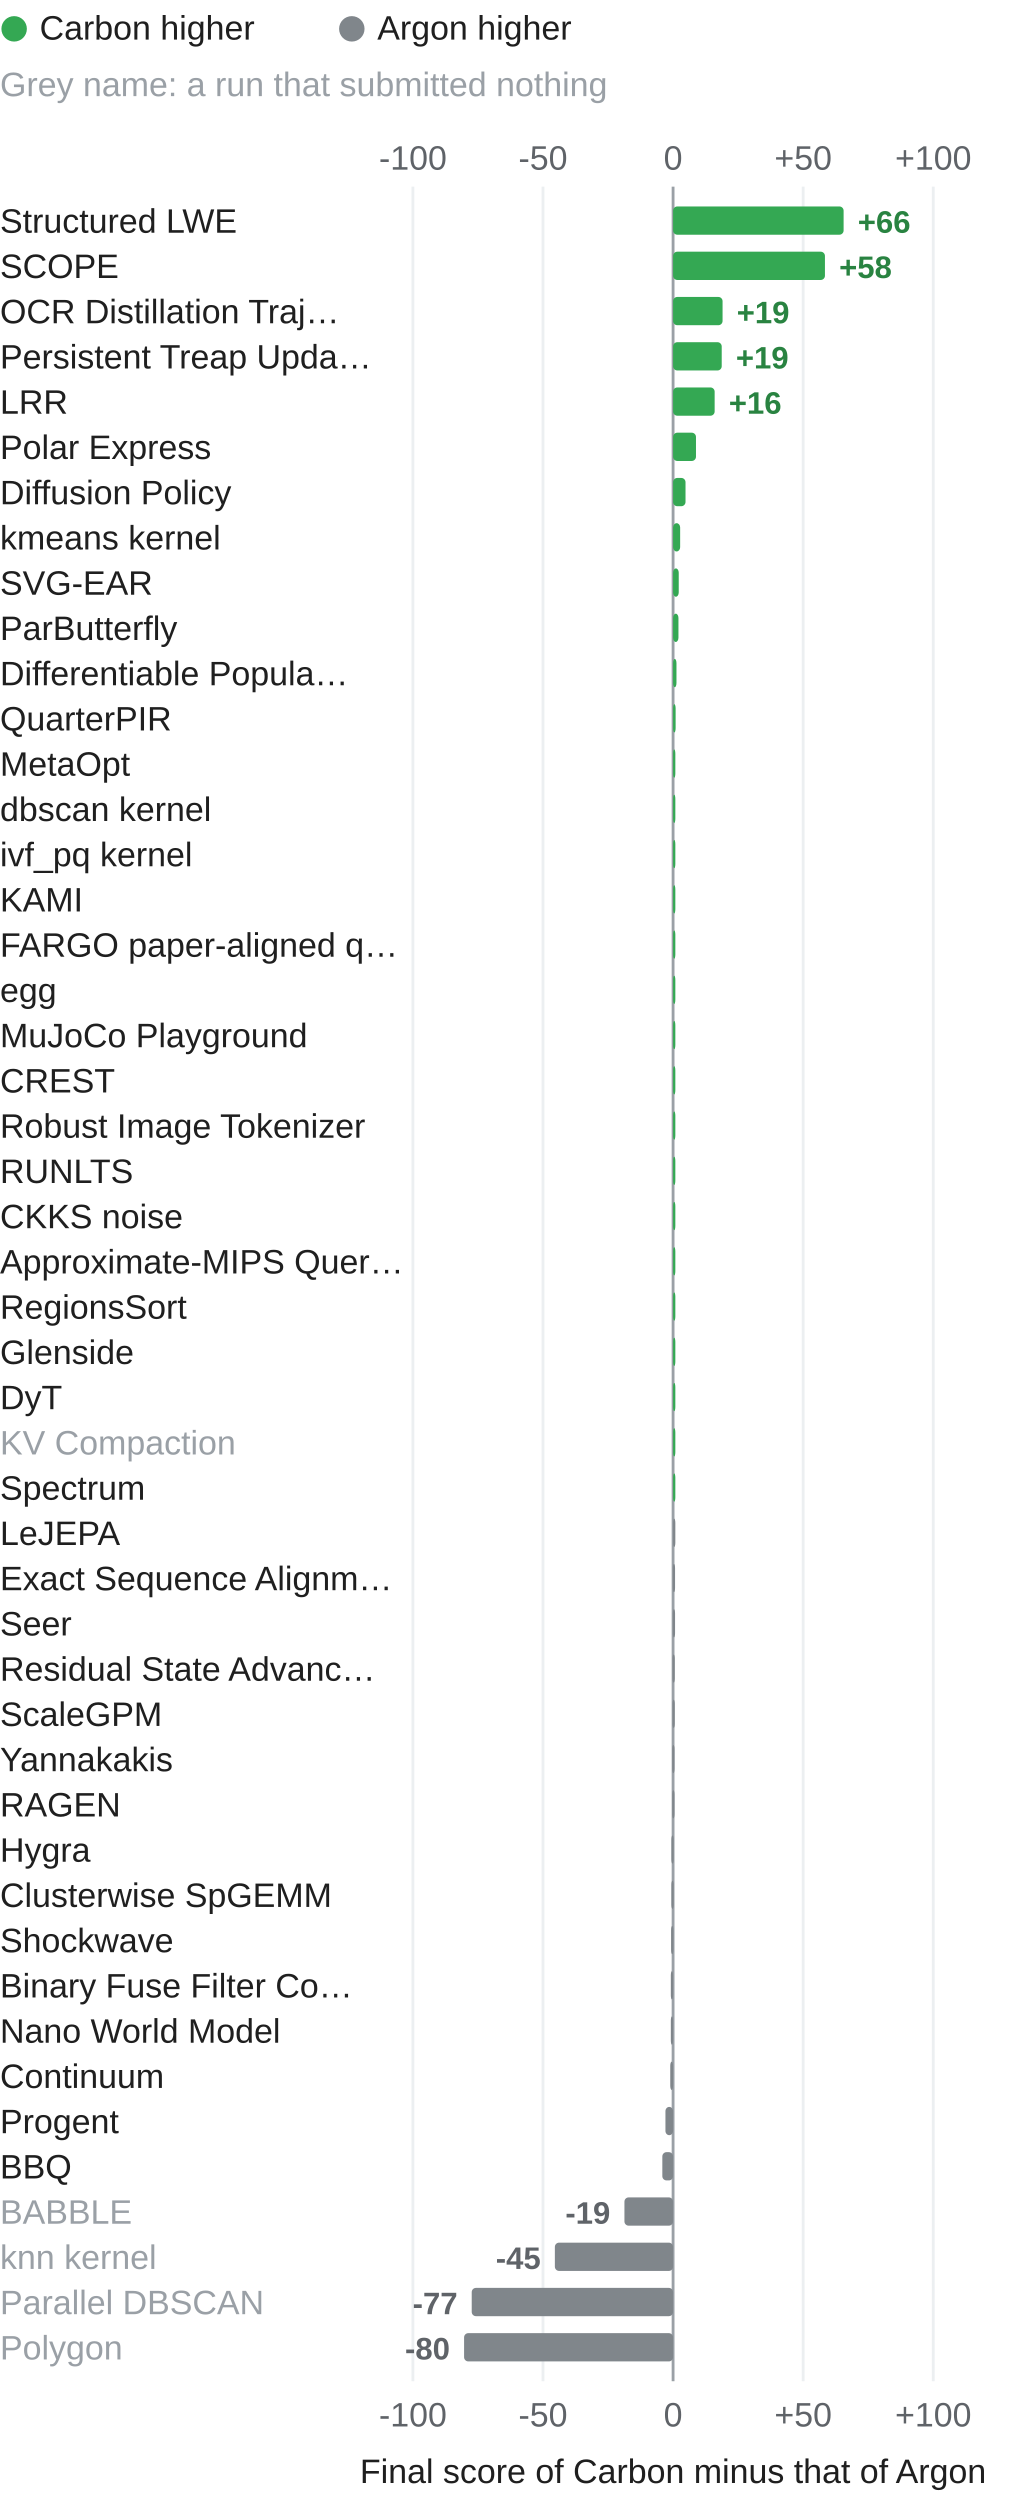
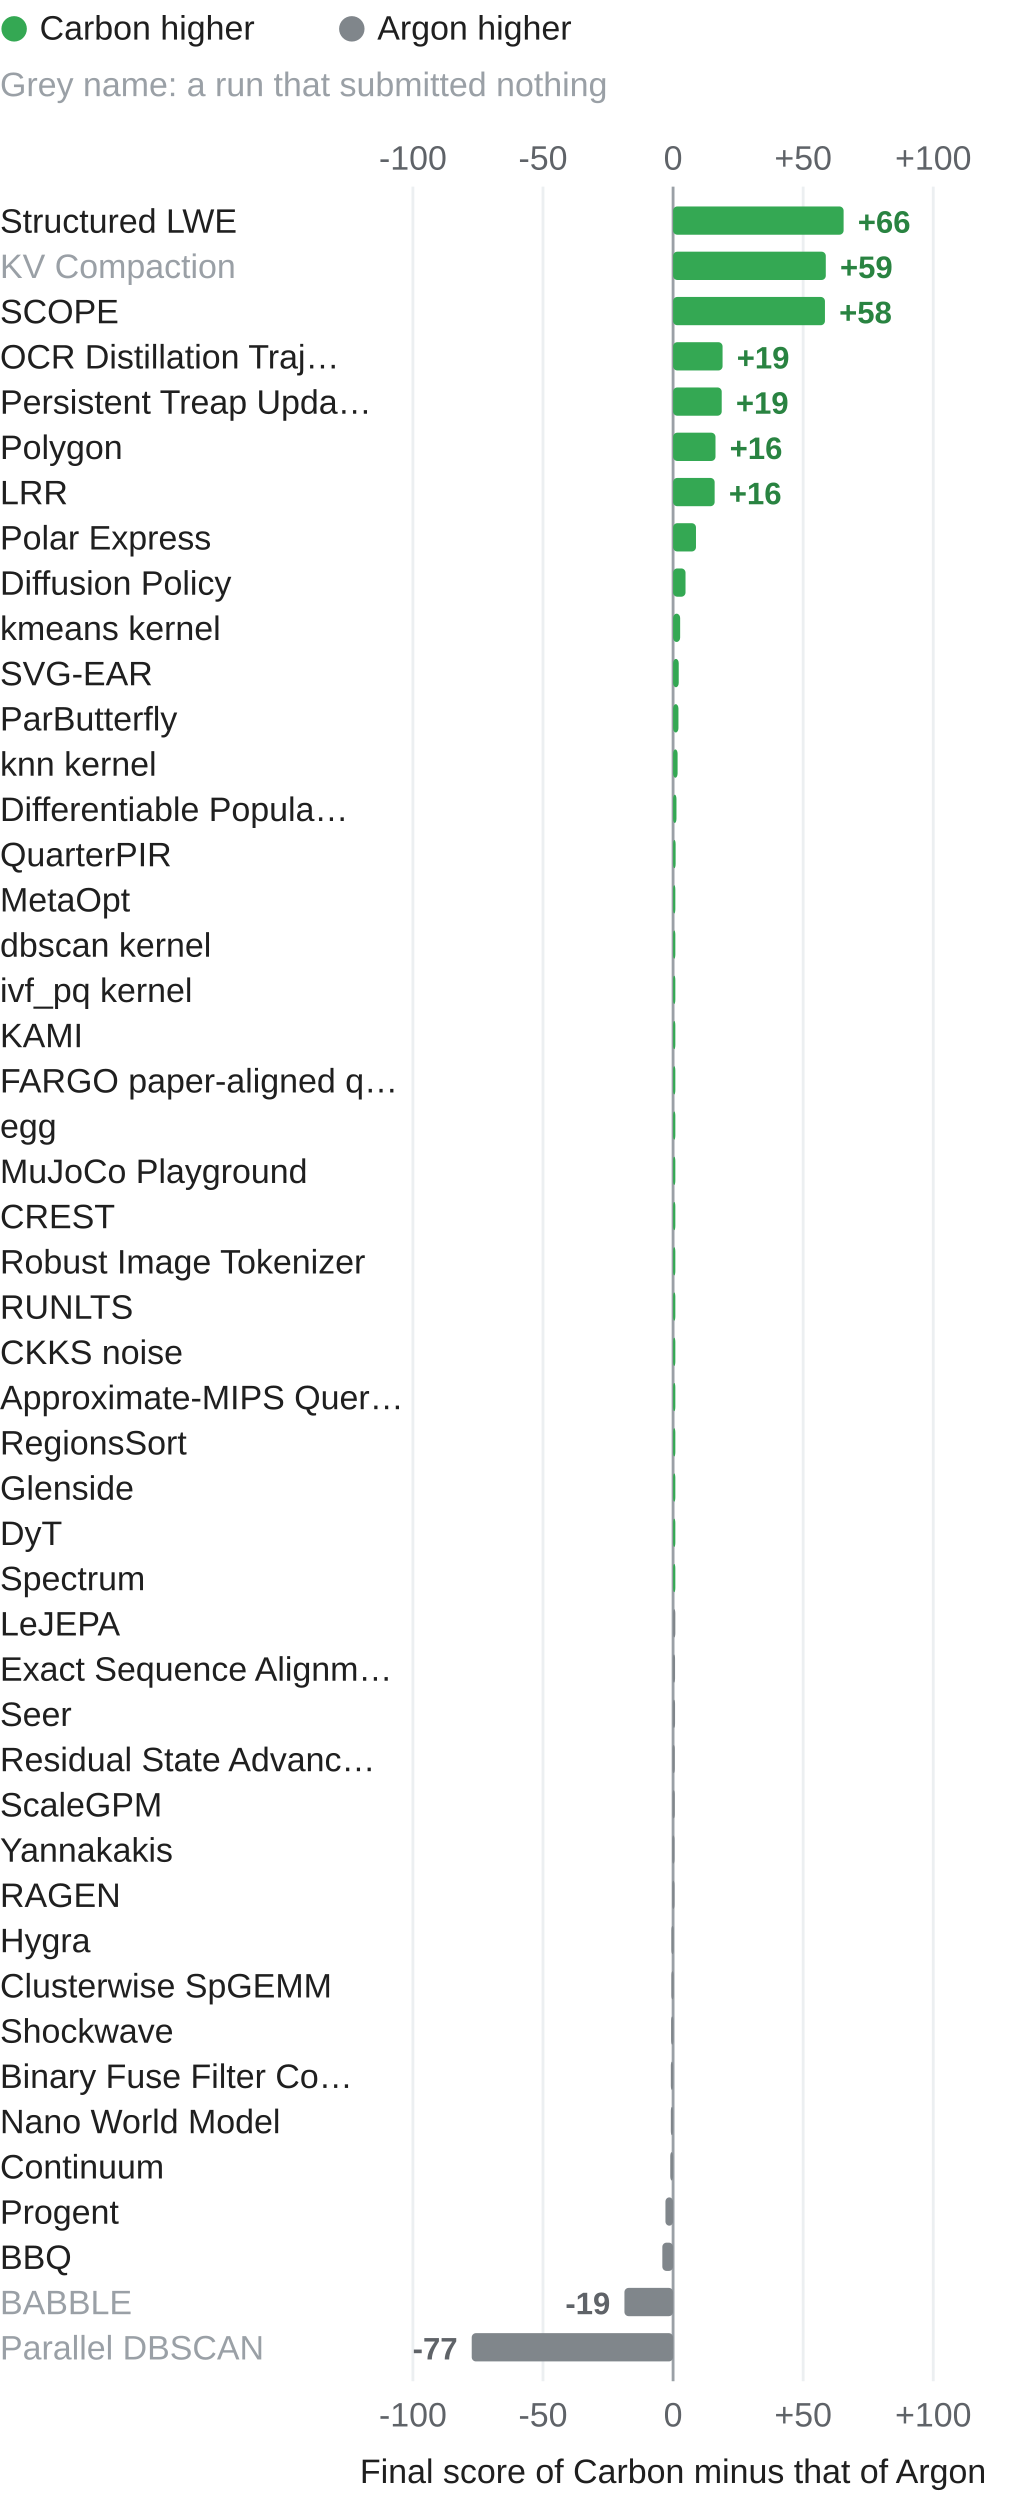
- <svg xmlns="http://www.w3.org/2000/svg" class="narrow" viewBox="0 0 360 884" font-family="'Hanken Grotesk', 'Helvetica Neue', Arial, sans-serif" role="img" aria-label="Final score of Gemini 4 Carbon minus that of Gemini 4 Argon on each task: Structured LWE +66; SCOPE +58; OCR Distillation Trajectory Sampling +19; Persistent Treap Update Engine +19; LRR +16; Polar Express +9; Diffusion Policy +5; kmeans kernel +3; SVG-EAR +2; ParButterfly +2; Differentiable Population Statistics +1; QuarterPIR +1; MetaOpt +1; dbscan kernel +1; ivf_pq kernel +1; KAMI +1; FARGO paper-aligned query core 0; egg 0; MuJoCo Playground 0; CREST 0; Robust Image Tokenizer 0; RUNLTS 0; CKKS noise 0; Approximate-MIPS Query Stopping 0; RegionsSort 0; Glenside 0; DyT 0; KV Compaction 0; Spectrum 0; LeJEPA 0; Exact Sequence Alignment 0; Seer 0; Residual State Advancement 0; ScaleGPM 0; Yannakakis 0; RAGEN 0; Hygra -1; Clusterwise SpGEMM -1; Shockwave -1; Binary Fuse Filter Construction and Lookup -1; Nano World Model -1; Continuum -1; Progent -3; BBQ -4; BABBLE -19; knn kernel -45; Parallel DBSCAN -77; Polygon -80.">
+ <svg xmlns="http://www.w3.org/2000/svg" class="narrow" viewBox="0 0 360 884" font-family="'Hanken Grotesk', 'Helvetica Neue', Arial, sans-serif" role="img" aria-label="Final score of Gemini 4 Carbon minus that of Gemini 4 Argon on each task: Structured LWE +66; KV Compaction +59; SCOPE +58; OCR Distillation Trajectory Sampling +19; Persistent Treap Update Engine +19; Polygon +16; LRR +16; Polar Express +9; Diffusion Policy +5; kmeans kernel +3; SVG-EAR +2; ParButterfly +2; knn kernel +2; Differentiable Population Statistics +1; QuarterPIR +1; MetaOpt +1; dbscan kernel +1; ivf_pq kernel +1; KAMI +1; FARGO paper-aligned query core 0; egg 0; MuJoCo Playground 0; CREST 0; Robust Image Tokenizer 0; RUNLTS 0; CKKS noise 0; Approximate-MIPS Query Stopping 0; RegionsSort 0; Glenside 0; DyT 0; Spectrum 0; LeJEPA 0; Exact Sequence Alignment 0; Seer 0; Residual State Advancement 0; ScaleGPM 0; Yannakakis 0; RAGEN 0; Hygra -1; Clusterwise SpGEMM -1; Shockwave -1; Binary Fuse Filter Construction and Lookup -1; Nano World Model -1; Continuum -1; Progent -3; BBQ -4; BABBLE -19; Parallel DBSCAN -77.">
  <circle cx="5.0" cy="10.2" r="4.5" fill="#34a853" />
  <text x="14.0" y="14.0" font-size="12" font-weight="500" fill="#1f1f1f">Carbon higher</text>
  <circle cx="124.4" cy="10.2" r="4.5" fill="#80868b" />
  <text x="133.4" y="14.0" font-size="12" font-weight="500" fill="#1f1f1f">Argon higher</text>
  <text x="0.0" y="34.0" font-size="12" font-weight="500" fill="#9aa0a6">Grey name: a run that submitted nothing</text>
  <line x1="146.0" x2="146.0" y1="66" y2="842" stroke="#eceff1" stroke-width="1" />
  <text x="146.0" y="60.0" font-size="12" font-weight="400" fill="#5f6368" text-anchor="middle">-100</text>
  <text x="146.0" y="858.0" font-size="12" font-weight="400" fill="#5f6368" text-anchor="middle">-100</text>
  <line x1="192.0" x2="192.0" y1="66" y2="842" stroke="#eceff1" stroke-width="1" />
  <text x="192.0" y="60.0" font-size="12" font-weight="400" fill="#5f6368" text-anchor="middle">-50</text>
  <text x="192.0" y="858.0" font-size="12" font-weight="400" fill="#5f6368" text-anchor="middle">-50</text>
  <line x1="238.0" x2="238.0" y1="66" y2="842" stroke="#9aa0a6" stroke-width="1" />
  <text x="238.0" y="60.0" font-size="12" font-weight="400" fill="#5f6368" text-anchor="middle">0</text>
  <text x="238.0" y="858.0" font-size="12" font-weight="400" fill="#5f6368" text-anchor="middle">0</text>
  <line x1="284.0" x2="284.0" y1="66" y2="842" stroke="#eceff1" stroke-width="1" />
  <text x="284.0" y="60.0" font-size="12" font-weight="400" fill="#5f6368" text-anchor="middle">+50</text>
  <text x="284.0" y="858.0" font-size="12" font-weight="400" fill="#5f6368" text-anchor="middle">+50</text>
  <line x1="330.0" x2="330.0" y1="66" y2="842" stroke="#eceff1" stroke-width="1" />
  <text x="330.0" y="60.0" font-size="12" font-weight="400" fill="#5f6368" text-anchor="middle">+100</text>
  <text x="330.0" y="858.0" font-size="12" font-weight="400" fill="#5f6368" text-anchor="middle">+100</text>
  <text x="238.0" y="878.0" font-size="12" font-weight="500" fill="#1f1f1f" text-anchor="middle">Final score of Carbon minus that of Argon</text>
  <text x="0.0" y="82.3" font-size="12" font-weight="500" fill="#1f1f1f">Structured LWE</text>
  <rect x="238.0" y="73.0" width="60.3" height="10" rx="1.5" fill="#34a853" />
  <text x="303.3" y="82.3" font-size="11" font-weight="600" fill="#298341">+66</text>
-   <text x="0.0" y="98.3" font-size="12" font-weight="500" fill="#1f1f1f">SCOPE</text>
-   <rect x="238.0" y="89.0" width="53.7" height="10" rx="1.5" fill="#34a853" />
-   <text x="296.7" y="98.3" font-size="11" font-weight="600" fill="#298341">+58</text>
-   <text x="0.0" y="114.3" font-size="12" font-weight="500" fill="#1f1f1f">OCR Distillation Traj…</text>
-   <rect x="238.0" y="105.0" width="17.5" height="10" rx="1.5" fill="#34a853" />
-   <text x="260.5" y="114.3" font-size="11" font-weight="600" fill="#298341">+19</text>
-   <text x="0.0" y="130.3" font-size="12" font-weight="500" fill="#1f1f1f">Persistent Treap Upda…</text>
-   <rect x="238.0" y="121.0" width="17.2" height="10" rx="1.5" fill="#34a853" />
-   <text x="260.2" y="130.3" font-size="11" font-weight="600" fill="#298341">+19</text>
-   <text x="0.0" y="146.3" font-size="12" font-weight="500" fill="#1f1f1f">LRR</text>
-   <rect x="238.0" y="137.0" width="14.7" height="10" rx="1.5" fill="#34a853" />
-   <text x="257.7" y="146.3" font-size="11" font-weight="600" fill="#298341">+16</text>
-   <text x="0.0" y="162.3" font-size="12" font-weight="500" fill="#1f1f1f">Polar Express</text>
-   <rect x="238.0" y="153.0" width="8.1" height="10" rx="1.5" fill="#34a853" />
-   <text x="0.0" y="178.3" font-size="12" font-weight="500" fill="#1f1f1f">Diffusion Policy</text>
-   <rect x="238.0" y="169.0" width="4.4" height="10" rx="1.5" fill="#34a853" />
-   <text x="0.0" y="194.3" font-size="12" font-weight="500" fill="#1f1f1f">kmeans kernel</text>
-   <rect x="238.0" y="185.0" width="2.5" height="10" rx="1.5" fill="#34a853" />
-   <text x="0.0" y="210.3" font-size="12" font-weight="500" fill="#1f1f1f">SVG-EAR</text>
-   <rect x="238.0" y="201.0" width="2.0" height="10" rx="1.5" fill="#34a853" />
-   <text x="0.0" y="226.3" font-size="12" font-weight="500" fill="#1f1f1f">ParButterfly</text>
-   <rect x="238.0" y="217.0" width="1.9" height="10" rx="1.5" fill="#34a853" />
-   <text x="0.0" y="242.3" font-size="12" font-weight="500" fill="#1f1f1f">Differentiable Popula…</text>
-   <rect x="238.0" y="233.0" width="1.2" height="10" rx="1.5" fill="#34a853" />
-   <text x="0.0" y="258.3" font-size="12" font-weight="500" fill="#1f1f1f">QuarterPIR</text>
-   <rect x="238.0" y="249.0" width="0.9" height="10" rx="1.5" fill="#34a853" />
-   <text x="0.0" y="274.3" font-size="12" font-weight="500" fill="#1f1f1f">MetaOpt</text>
-   <rect x="238.0" y="265.0" width="0.8" height="10" rx="1.5" fill="#34a853" />
-   <text x="0.0" y="290.3" font-size="12" font-weight="500" fill="#1f1f1f">dbscan kernel</text>
-   <rect x="238.0" y="281.0" width="0.8" height="10" rx="1.5" fill="#34a853" />
-   <text x="0.0" y="306.3" font-size="12" font-weight="500" fill="#1f1f1f">ivf_pq kernel</text>
-   <rect x="238.0" y="297.0" width="0.8" height="10" rx="1.5" fill="#34a853" />
-   <text x="0.0" y="322.3" font-size="12" font-weight="500" fill="#1f1f1f">KAMI</text>
+   <text x="0.0" y="98.3" font-size="12" font-weight="500" fill="#9aa0a6">KV Compaction</text>
+   <rect x="238.0" y="89.0" width="54.0" height="10" rx="1.5" fill="#34a853" />
+   <text x="297.0" y="98.3" font-size="11" font-weight="600" fill="#298341">+59</text>
+   <text x="0.0" y="114.3" font-size="12" font-weight="500" fill="#1f1f1f">SCOPE</text>
+   <rect x="238.0" y="105.0" width="53.7" height="10" rx="1.5" fill="#34a853" />
+   <text x="296.7" y="114.3" font-size="11" font-weight="600" fill="#298341">+58</text>
+   <text x="0.0" y="130.3" font-size="12" font-weight="500" fill="#1f1f1f">OCR Distillation Traj…</text>
+   <rect x="238.0" y="121.0" width="17.5" height="10" rx="1.5" fill="#34a853" />
+   <text x="260.5" y="130.3" font-size="11" font-weight="600" fill="#298341">+19</text>
+   <text x="0.0" y="146.3" font-size="12" font-weight="500" fill="#1f1f1f">Persistent Treap Upda…</text>
+   <rect x="238.0" y="137.0" width="17.2" height="10" rx="1.5" fill="#34a853" />
+   <text x="260.2" y="146.3" font-size="11" font-weight="600" fill="#298341">+19</text>
+   <text x="0.0" y="162.3" font-size="12" font-weight="500" fill="#1f1f1f">Polygon</text>
+   <rect x="238.0" y="153.0" width="15.0" height="10" rx="1.5" fill="#34a853" />
+   <text x="258.0" y="162.3" font-size="11" font-weight="600" fill="#298341">+16</text>
+   <text x="0.0" y="178.3" font-size="12" font-weight="500" fill="#1f1f1f">LRR</text>
+   <rect x="238.0" y="169.0" width="14.7" height="10" rx="1.5" fill="#34a853" />
+   <text x="257.7" y="178.3" font-size="11" font-weight="600" fill="#298341">+16</text>
+   <text x="0.0" y="194.3" font-size="12" font-weight="500" fill="#1f1f1f">Polar Express</text>
+   <rect x="238.0" y="185.0" width="8.1" height="10" rx="1.5" fill="#34a853" />
+   <text x="0.0" y="210.3" font-size="12" font-weight="500" fill="#1f1f1f">Diffusion Policy</text>
+   <rect x="238.0" y="201.0" width="4.4" height="10" rx="1.5" fill="#34a853" />
+   <text x="0.0" y="226.3" font-size="12" font-weight="500" fill="#1f1f1f">kmeans kernel</text>
+   <rect x="238.0" y="217.0" width="2.5" height="10" rx="1.5" fill="#34a853" />
+   <text x="0.0" y="242.3" font-size="12" font-weight="500" fill="#1f1f1f">SVG-EAR</text>
+   <rect x="238.0" y="233.0" width="2.0" height="10" rx="1.5" fill="#34a853" />
+   <text x="0.0" y="258.3" font-size="12" font-weight="500" fill="#1f1f1f">ParButterfly</text>
+   <rect x="238.0" y="249.0" width="1.9" height="10" rx="1.5" fill="#34a853" />
+   <text x="0.0" y="274.3" font-size="12" font-weight="500" fill="#1f1f1f">knn kernel</text>
+   <rect x="238.0" y="265.0" width="1.6" height="10" rx="1.5" fill="#34a853" />
+   <text x="0.0" y="290.3" font-size="12" font-weight="500" fill="#1f1f1f">Differentiable Popula…</text>
+   <rect x="238.0" y="281.0" width="1.2" height="10" rx="1.5" fill="#34a853" />
+   <text x="0.0" y="306.3" font-size="12" font-weight="500" fill="#1f1f1f">QuarterPIR</text>
+   <rect x="238.0" y="297.0" width="0.9" height="10" rx="1.5" fill="#34a853" />
+   <text x="0.0" y="322.3" font-size="12" font-weight="500" fill="#1f1f1f">MetaOpt</text>
  <rect x="238.0" y="313.0" width="0.8" height="10" rx="1.5" fill="#34a853" />
-   <text x="0.0" y="338.3" font-size="12" font-weight="500" fill="#1f1f1f">FARGO paper-aligned q…</text>
+   <text x="0.0" y="338.3" font-size="12" font-weight="500" fill="#1f1f1f">dbscan kernel</text>
  <rect x="238.0" y="329.0" width="0.8" height="10" rx="1.5" fill="#34a853" />
-   <text x="0.0" y="354.3" font-size="12" font-weight="500" fill="#1f1f1f">egg</text>
+   <text x="0.0" y="354.3" font-size="12" font-weight="500" fill="#1f1f1f">ivf_pq kernel</text>
  <rect x="238.0" y="345.0" width="0.8" height="10" rx="1.5" fill="#34a853" />
-   <text x="0.0" y="370.3" font-size="12" font-weight="500" fill="#1f1f1f">MuJoCo Playground</text>
+   <text x="0.0" y="370.3" font-size="12" font-weight="500" fill="#1f1f1f">KAMI</text>
  <rect x="238.0" y="361.0" width="0.8" height="10" rx="1.5" fill="#34a853" />
-   <text x="0.0" y="386.3" font-size="12" font-weight="500" fill="#1f1f1f">CREST</text>
+   <text x="0.0" y="386.3" font-size="12" font-weight="500" fill="#1f1f1f">FARGO paper-aligned q…</text>
  <rect x="238.0" y="377.0" width="0.8" height="10" rx="1.5" fill="#34a853" />
-   <text x="0.0" y="402.3" font-size="12" font-weight="500" fill="#1f1f1f">Robust Image Tokenizer</text>
+   <text x="0.0" y="402.3" font-size="12" font-weight="500" fill="#1f1f1f">egg</text>
  <rect x="238.0" y="393.0" width="0.8" height="10" rx="1.5" fill="#34a853" />
-   <text x="0.0" y="418.3" font-size="12" font-weight="500" fill="#1f1f1f">RUNLTS</text>
+   <text x="0.0" y="418.3" font-size="12" font-weight="500" fill="#1f1f1f">MuJoCo Playground</text>
  <rect x="238.0" y="409.0" width="0.8" height="10" rx="1.5" fill="#34a853" />
-   <text x="0.0" y="434.3" font-size="12" font-weight="500" fill="#1f1f1f">CKKS noise</text>
+   <text x="0.0" y="434.3" font-size="12" font-weight="500" fill="#1f1f1f">CREST</text>
  <rect x="238.0" y="425.0" width="0.8" height="10" rx="1.5" fill="#34a853" />
-   <text x="0.0" y="450.3" font-size="12" font-weight="500" fill="#1f1f1f">Approximate-MIPS Quer…</text>
+   <text x="0.0" y="450.3" font-size="12" font-weight="500" fill="#1f1f1f">Robust Image Tokenizer</text>
  <rect x="238.0" y="441.0" width="0.8" height="10" rx="1.5" fill="#34a853" />
-   <text x="0.0" y="466.3" font-size="12" font-weight="500" fill="#1f1f1f">RegionsSort</text>
+   <text x="0.0" y="466.3" font-size="12" font-weight="500" fill="#1f1f1f">RUNLTS</text>
  <rect x="238.0" y="457.0" width="0.8" height="10" rx="1.5" fill="#34a853" />
-   <text x="0.0" y="482.3" font-size="12" font-weight="500" fill="#1f1f1f">Glenside</text>
+   <text x="0.0" y="482.3" font-size="12" font-weight="500" fill="#1f1f1f">CKKS noise</text>
  <rect x="238.0" y="473.0" width="0.8" height="10" rx="1.5" fill="#34a853" />
-   <text x="0.0" y="498.3" font-size="12" font-weight="500" fill="#1f1f1f">DyT</text>
+   <text x="0.0" y="498.3" font-size="12" font-weight="500" fill="#1f1f1f">Approximate-MIPS Quer…</text>
  <rect x="238.0" y="489.0" width="0.8" height="10" rx="1.5" fill="#34a853" />
-   <text x="0.0" y="514.3" font-size="12" font-weight="500" fill="#9aa0a6">KV Compaction</text>
+   <text x="0.0" y="514.3" font-size="12" font-weight="500" fill="#1f1f1f">RegionsSort</text>
  <rect x="238.0" y="505.0" width="0.8" height="10" rx="1.5" fill="#34a853" />
-   <text x="0.0" y="530.3" font-size="12" font-weight="500" fill="#1f1f1f">Spectrum</text>
+   <text x="0.0" y="530.3" font-size="12" font-weight="500" fill="#1f1f1f">Glenside</text>
  <rect x="238.0" y="521.0" width="0.8" height="10" rx="1.5" fill="#34a853" />
-   <text x="0.0" y="546.3" font-size="12" font-weight="500" fill="#1f1f1f">LeJEPA</text>
-   <rect x="238.0" y="537.0" width="0.8" height="10" rx="1.5" fill="#80868b" />
-   <text x="0.0" y="562.3" font-size="12" font-weight="500" fill="#1f1f1f">Exact Sequence Alignm…</text>
-   <rect x="237.9" y="553.0" width="0.8" height="10" rx="1.5" fill="#80868b" />
-   <text x="0.0" y="578.3" font-size="12" font-weight="500" fill="#1f1f1f">Seer</text>
-   <rect x="237.9" y="569.0" width="0.8" height="10" rx="1.5" fill="#80868b" />
-   <text x="0.0" y="594.3" font-size="12" font-weight="500" fill="#1f1f1f">Residual State Advanc…</text>
-   <rect x="237.8" y="585.0" width="0.8" height="10" rx="1.5" fill="#80868b" />
-   <text x="0.0" y="610.3" font-size="12" font-weight="500" fill="#1f1f1f">ScaleGPM</text>
-   <rect x="237.8" y="601.0" width="0.8" height="10" rx="1.5" fill="#80868b" />
-   <text x="0.0" y="626.3" font-size="12" font-weight="500" fill="#1f1f1f">Yannakakis</text>
-   <rect x="237.7" y="617.0" width="0.8" height="10" rx="1.5" fill="#80868b" />
-   <text x="0.0" y="642.3" font-size="12" font-weight="500" fill="#1f1f1f">RAGEN</text>
-   <rect x="237.7" y="633.0" width="0.8" height="10" rx="1.5" fill="#80868b" />
-   <text x="0.0" y="658.3" font-size="12" font-weight="500" fill="#1f1f1f">Hygra</text>
-   <rect x="237.4" y="649.0" width="0.8" height="10" rx="1.5" fill="#80868b" />
-   <text x="0.0" y="674.3" font-size="12" font-weight="500" fill="#1f1f1f">Clusterwise SpGEMM</text>
-   <rect x="237.4" y="665.0" width="0.8" height="10" rx="1.5" fill="#80868b" />
-   <text x="0.0" y="690.3" font-size="12" font-weight="500" fill="#1f1f1f">Shockwave</text>
-   <rect x="237.3" y="681.0" width="0.8" height="10" rx="1.5" fill="#80868b" />
-   <text x="0.0" y="706.3" font-size="12" font-weight="500" fill="#1f1f1f">Binary Fuse Filter Co…</text>
-   <rect x="237.2" y="697.0" width="0.8" height="10" rx="1.5" fill="#80868b" />
-   <text x="0.0" y="722.3" font-size="12" font-weight="500" fill="#1f1f1f">Nano World Model</text>
-   <rect x="237.2" y="713.0" width="0.8" height="10" rx="1.5" fill="#80868b" />
-   <text x="0.0" y="738.3" font-size="12" font-weight="500" fill="#1f1f1f">Continuum</text>
-   <rect x="237.0" y="729.0" width="1.0" height="10" rx="1.5" fill="#80868b" />
-   <text x="0.0" y="754.3" font-size="12" font-weight="500" fill="#1f1f1f">Progent</text>
-   <rect x="235.3" y="745.0" width="2.7" height="10" rx="1.5" fill="#80868b" />
-   <text x="0.0" y="770.3" font-size="12" font-weight="500" fill="#1f1f1f">BBQ</text>
-   <rect x="234.2" y="761.0" width="3.8" height="10" rx="1.5" fill="#80868b" />
-   <text x="0.0" y="786.3" font-size="12" font-weight="500" fill="#9aa0a6">BABBLE</text>
-   <rect x="220.8" y="777.0" width="17.2" height="10" rx="1.5" fill="#80868b" />
-   <text x="215.8" y="786.3" font-size="11" font-weight="600" fill="#5f6368" text-anchor="end">-19</text>
-   <text x="0.0" y="802.3" font-size="12" font-weight="500" fill="#9aa0a6">knn kernel</text>
-   <rect x="196.2" y="793.0" width="41.8" height="10" rx="1.5" fill="#80868b" />
-   <text x="191.2" y="802.3" font-size="11" font-weight="600" fill="#5f6368" text-anchor="end">-45</text>
-   <text x="0.0" y="818.3" font-size="12" font-weight="500" fill="#9aa0a6">Parallel DBSCAN</text>
-   <rect x="166.8" y="809.0" width="71.2" height="10" rx="1.5" fill="#80868b" />
-   <text x="161.8" y="818.3" font-size="11" font-weight="600" fill="#5f6368" text-anchor="end">-77</text>
-   <text x="0.0" y="834.3" font-size="12" font-weight="500" fill="#9aa0a6">Polygon</text>
-   <rect x="164.1" y="825.0" width="73.9" height="10" rx="1.5" fill="#80868b" />
-   <text x="159.1" y="834.3" font-size="11" font-weight="600" fill="#5f6368" text-anchor="end">-80</text>
+   <text x="0.0" y="546.3" font-size="12" font-weight="500" fill="#1f1f1f">DyT</text>
+   <rect x="238.0" y="537.0" width="0.8" height="10" rx="1.5" fill="#34a853" />
+   <text x="0.0" y="562.3" font-size="12" font-weight="500" fill="#1f1f1f">Spectrum</text>
+   <rect x="238.0" y="553.0" width="0.8" height="10" rx="1.5" fill="#34a853" />
+   <text x="0.0" y="578.3" font-size="12" font-weight="500" fill="#1f1f1f">LeJEPA</text>
+   <rect x="238.0" y="569.0" width="0.8" height="10" rx="1.5" fill="#80868b" />
+   <text x="0.0" y="594.3" font-size="12" font-weight="500" fill="#1f1f1f">Exact Sequence Alignm…</text>
+   <rect x="237.9" y="585.0" width="0.8" height="10" rx="1.5" fill="#80868b" />
+   <text x="0.0" y="610.3" font-size="12" font-weight="500" fill="#1f1f1f">Seer</text>
+   <rect x="237.9" y="601.0" width="0.8" height="10" rx="1.5" fill="#80868b" />
+   <text x="0.0" y="626.3" font-size="12" font-weight="500" fill="#1f1f1f">Residual State Advanc…</text>
+   <rect x="237.8" y="617.0" width="0.8" height="10" rx="1.5" fill="#80868b" />
+   <text x="0.0" y="642.3" font-size="12" font-weight="500" fill="#1f1f1f">ScaleGPM</text>
+   <rect x="237.8" y="633.0" width="0.8" height="10" rx="1.5" fill="#80868b" />
+   <text x="0.0" y="658.3" font-size="12" font-weight="500" fill="#1f1f1f">Yannakakis</text>
+   <rect x="237.7" y="649.0" width="0.8" height="10" rx="1.5" fill="#80868b" />
+   <text x="0.0" y="674.3" font-size="12" font-weight="500" fill="#1f1f1f">RAGEN</text>
+   <rect x="237.7" y="665.0" width="0.8" height="10" rx="1.5" fill="#80868b" />
+   <text x="0.0" y="690.3" font-size="12" font-weight="500" fill="#1f1f1f">Hygra</text>
+   <rect x="237.4" y="681.0" width="0.8" height="10" rx="1.5" fill="#80868b" />
+   <text x="0.0" y="706.3" font-size="12" font-weight="500" fill="#1f1f1f">Clusterwise SpGEMM</text>
+   <rect x="237.4" y="697.0" width="0.8" height="10" rx="1.5" fill="#80868b" />
+   <text x="0.0" y="722.3" font-size="12" font-weight="500" fill="#1f1f1f">Shockwave</text>
+   <rect x="237.3" y="713.0" width="0.8" height="10" rx="1.5" fill="#80868b" />
+   <text x="0.0" y="738.3" font-size="12" font-weight="500" fill="#1f1f1f">Binary Fuse Filter Co…</text>
+   <rect x="237.2" y="729.0" width="0.8" height="10" rx="1.5" fill="#80868b" />
+   <text x="0.0" y="754.3" font-size="12" font-weight="500" fill="#1f1f1f">Nano World Model</text>
+   <rect x="237.2" y="745.0" width="0.8" height="10" rx="1.5" fill="#80868b" />
+   <text x="0.0" y="770.3" font-size="12" font-weight="500" fill="#1f1f1f">Continuum</text>
+   <rect x="237.0" y="761.0" width="1.0" height="10" rx="1.5" fill="#80868b" />
+   <text x="0.0" y="786.3" font-size="12" font-weight="500" fill="#1f1f1f">Progent</text>
+   <rect x="235.3" y="777.0" width="2.7" height="10" rx="1.5" fill="#80868b" />
+   <text x="0.0" y="802.3" font-size="12" font-weight="500" fill="#1f1f1f">BBQ</text>
+   <rect x="234.2" y="793.0" width="3.8" height="10" rx="1.5" fill="#80868b" />
+   <text x="0.0" y="818.3" font-size="12" font-weight="500" fill="#9aa0a6">BABBLE</text>
+   <rect x="220.8" y="809.0" width="17.2" height="10" rx="1.5" fill="#80868b" />
+   <text x="215.8" y="818.3" font-size="11" font-weight="600" fill="#5f6368" text-anchor="end">-19</text>
+   <text x="0.0" y="834.3" font-size="12" font-weight="500" fill="#9aa0a6">Parallel DBSCAN</text>
+   <rect x="166.8" y="825.0" width="71.2" height="10" rx="1.5" fill="#80868b" />
+   <text x="161.8" y="834.3" font-size="11" font-weight="600" fill="#5f6368" text-anchor="end">-77</text>
</svg>
